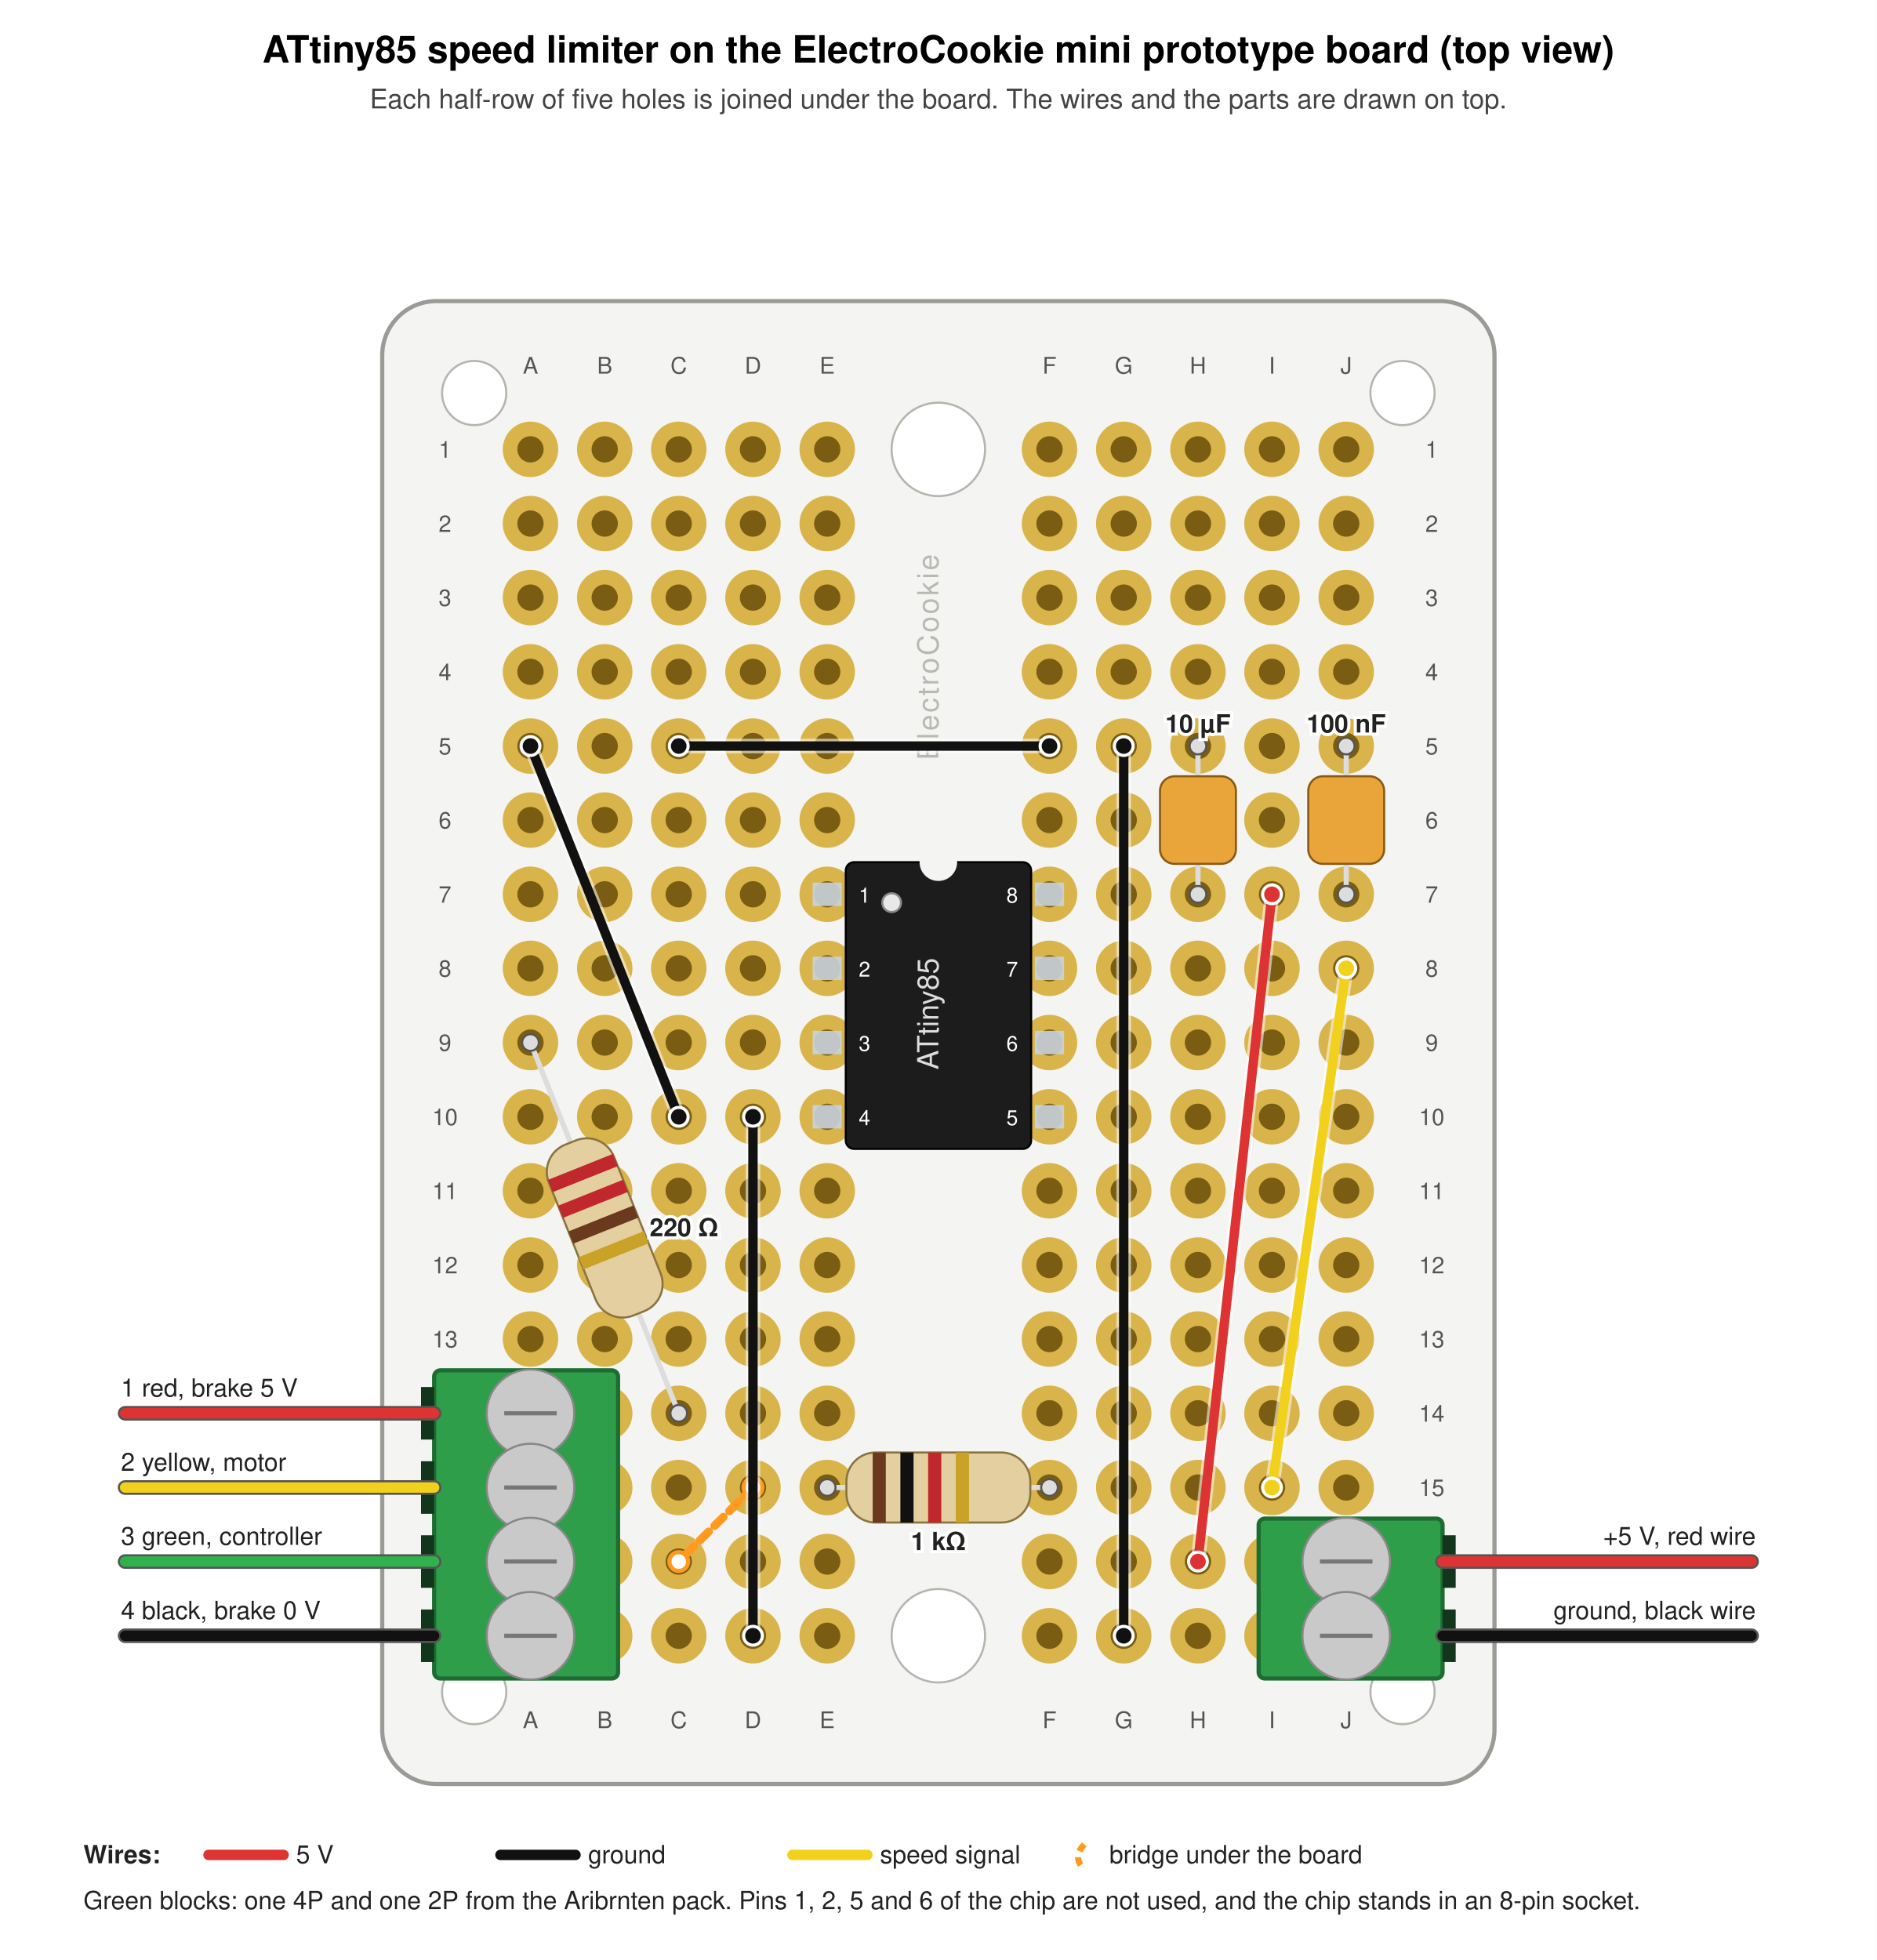
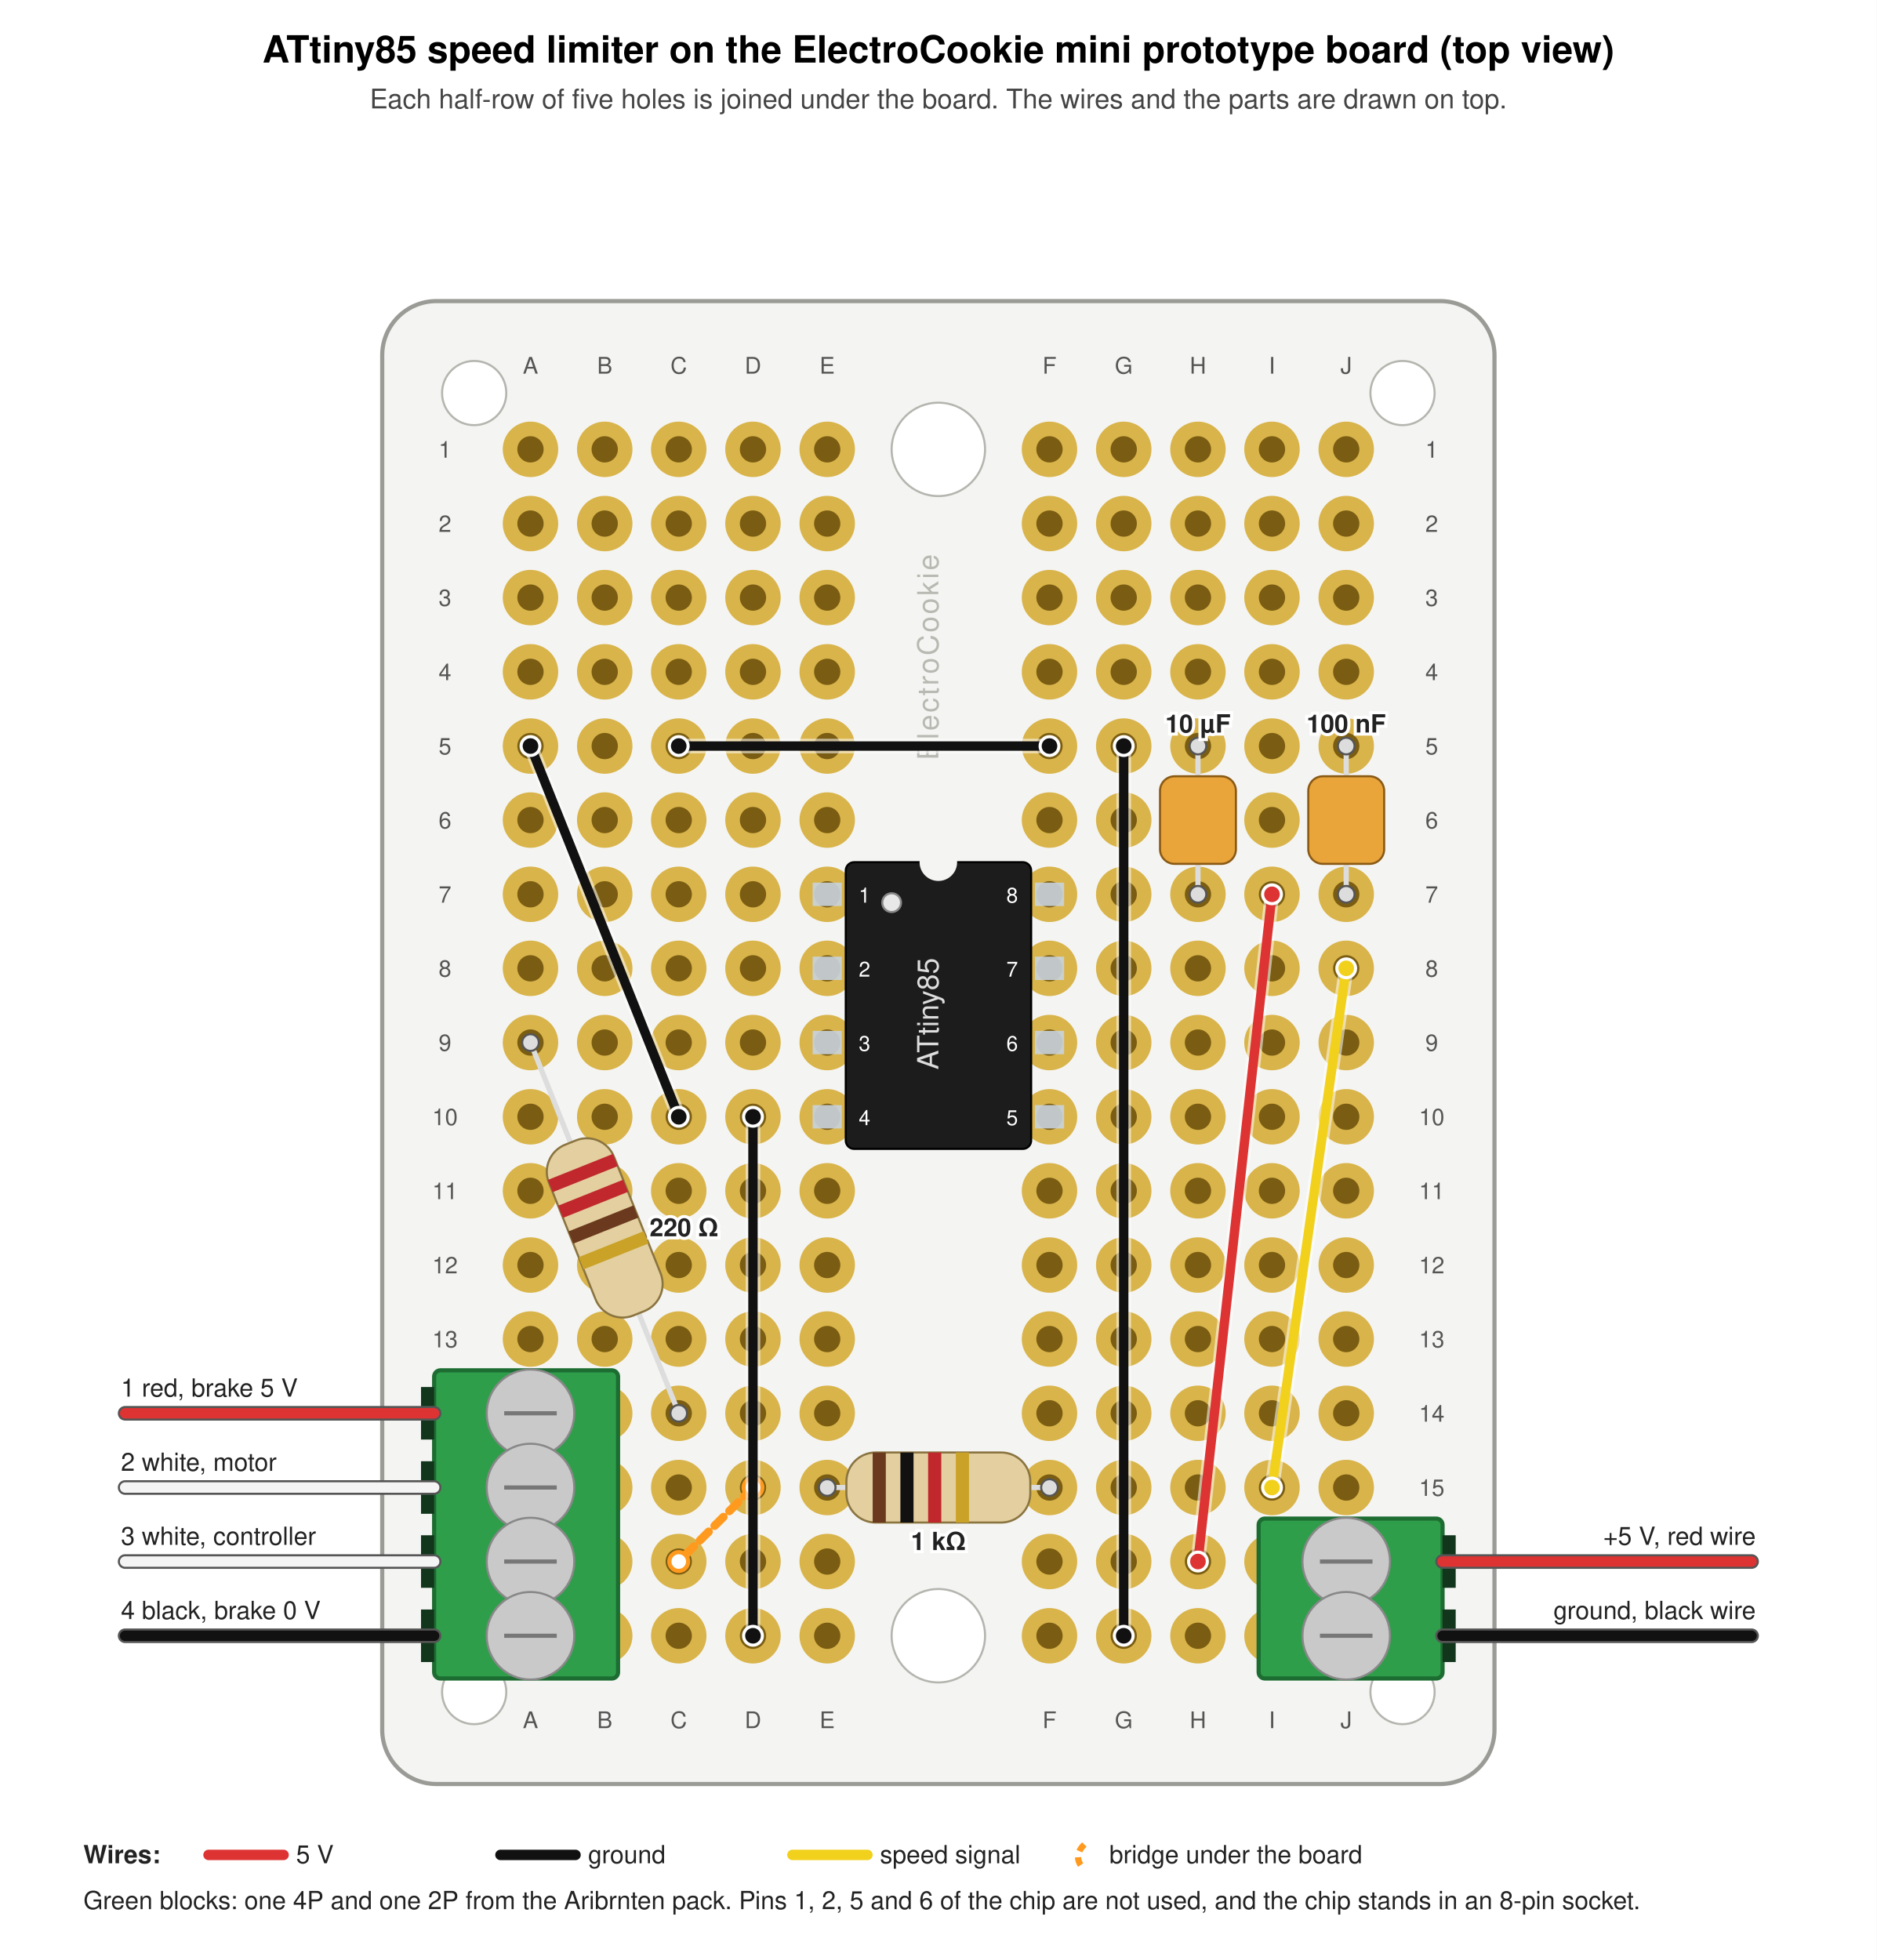
<svg xmlns="http://www.w3.org/2000/svg" viewBox="0 0 900 940" font-family="Helvetica, Arial, sans-serif" font-size="13">
  <rect width="900" height="940" fill="#fff" />
  <text x="450.0" y="30" text-anchor="middle" font-size="18" font-weight="bold">ATtiny85 speed limiter on the ElectroCookie mini prototype board (top view)</text>
  <text x="450.0" y="52" text-anchor="middle" fill="#444">Each half-row of five holes is joined under the board. The wires and the parts are drawn on top.</text>
  <rect x="183.3" y="144.4" width="533.4" height="711.2" rx="26" fill="#f4f4f2" stroke="#9a9a96" stroke-width="2" />
  <circle cx="227.4" cy="188.5" r="15.4" fill="#ffffff" stroke="#b5b5b0" />
  <circle cx="227.4" cy="811.5" r="15.4" fill="#ffffff" stroke="#b5b5b0" />
  <circle cx="672.6" cy="188.5" r="15.4" fill="#ffffff" stroke="#b5b5b0" />
  <circle cx="672.6" cy="811.5" r="15.4" fill="#ffffff" stroke="#b5b5b0" />
  <circle cx="450.0" cy="215.52" r="22.4" fill="#ffffff" stroke="#b5b5b0" />
  <circle cx="450.0" cy="784.48" r="22.4" fill="#ffffff" stroke="#b5b5b0" />
  <circle cx="254.4" cy="215.5" r="13.3" fill="#d9b44a" />
  <circle cx="254.4" cy="215.5" r="6.3" fill="#7a5d12" />
  <circle cx="254.4" cy="251.1" r="13.3" fill="#d9b44a" />
  <circle cx="254.4" cy="251.1" r="6.3" fill="#7a5d12" />
  <circle cx="254.4" cy="286.6" r="13.3" fill="#d9b44a" />
  <circle cx="254.4" cy="286.6" r="6.3" fill="#7a5d12" />
  <circle cx="254.4" cy="322.2" r="13.3" fill="#d9b44a" />
  <circle cx="254.4" cy="322.2" r="6.3" fill="#7a5d12" />
  <circle cx="254.4" cy="357.8" r="13.3" fill="#d9b44a" />
  <circle cx="254.4" cy="357.8" r="6.3" fill="#7a5d12" />
  <circle cx="254.4" cy="393.3" r="13.3" fill="#d9b44a" />
  <circle cx="254.4" cy="393.3" r="6.3" fill="#7a5d12" />
  <circle cx="254.4" cy="428.9" r="13.3" fill="#d9b44a" />
  <circle cx="254.4" cy="428.9" r="6.3" fill="#7a5d12" />
  <circle cx="254.4" cy="464.4" r="13.3" fill="#d9b44a" />
  <circle cx="254.4" cy="464.4" r="6.3" fill="#7a5d12" />
  <circle cx="254.4" cy="500.0" r="13.3" fill="#d9b44a" />
  <circle cx="254.4" cy="500.0" r="6.3" fill="#7a5d12" />
  <circle cx="254.4" cy="535.6" r="13.3" fill="#d9b44a" />
  <circle cx="254.4" cy="535.6" r="6.3" fill="#7a5d12" />
  <circle cx="254.4" cy="571.1" r="13.3" fill="#d9b44a" />
  <circle cx="254.4" cy="571.1" r="6.3" fill="#7a5d12" />
  <circle cx="254.4" cy="606.7" r="13.3" fill="#d9b44a" />
  <circle cx="254.4" cy="606.7" r="6.3" fill="#7a5d12" />
  <circle cx="254.4" cy="642.2" r="13.3" fill="#d9b44a" />
  <circle cx="254.4" cy="642.2" r="6.3" fill="#7a5d12" />
  <circle cx="254.4" cy="677.8" r="13.3" fill="#d9b44a" />
  <circle cx="254.4" cy="677.8" r="6.3" fill="#7a5d12" />
  <circle cx="254.4" cy="713.4" r="13.3" fill="#d9b44a" />
  <circle cx="254.4" cy="713.4" r="6.3" fill="#7a5d12" />
  <circle cx="254.4" cy="748.9" r="13.3" fill="#d9b44a" />
  <circle cx="254.4" cy="748.9" r="6.3" fill="#7a5d12" />
  <circle cx="254.4" cy="784.5" r="13.3" fill="#d9b44a" />
  <circle cx="254.4" cy="784.5" r="6.3" fill="#7a5d12" />
  <circle cx="290.0" cy="215.5" r="13.3" fill="#d9b44a" />
  <circle cx="290.0" cy="215.5" r="6.3" fill="#7a5d12" />
  <circle cx="290.0" cy="251.1" r="13.3" fill="#d9b44a" />
  <circle cx="290.0" cy="251.1" r="6.3" fill="#7a5d12" />
  <circle cx="290.0" cy="286.6" r="13.3" fill="#d9b44a" />
  <circle cx="290.0" cy="286.6" r="6.3" fill="#7a5d12" />
  <circle cx="290.0" cy="322.2" r="13.3" fill="#d9b44a" />
  <circle cx="290.0" cy="322.2" r="6.3" fill="#7a5d12" />
  <circle cx="290.0" cy="357.8" r="13.3" fill="#d9b44a" />
  <circle cx="290.0" cy="357.8" r="6.3" fill="#7a5d12" />
  <circle cx="290.0" cy="393.3" r="13.3" fill="#d9b44a" />
  <circle cx="290.0" cy="393.3" r="6.3" fill="#7a5d12" />
  <circle cx="290.0" cy="428.9" r="13.3" fill="#d9b44a" />
  <circle cx="290.0" cy="428.9" r="6.3" fill="#7a5d12" />
  <circle cx="290.0" cy="464.4" r="13.3" fill="#d9b44a" />
  <circle cx="290.0" cy="464.4" r="6.3" fill="#7a5d12" />
  <circle cx="290.0" cy="500.0" r="13.3" fill="#d9b44a" />
  <circle cx="290.0" cy="500.0" r="6.3" fill="#7a5d12" />
  <circle cx="290.0" cy="535.6" r="13.3" fill="#d9b44a" />
  <circle cx="290.0" cy="535.6" r="6.3" fill="#7a5d12" />
  <circle cx="290.0" cy="571.1" r="13.3" fill="#d9b44a" />
  <circle cx="290.0" cy="571.1" r="6.3" fill="#7a5d12" />
  <circle cx="290.0" cy="606.7" r="13.3" fill="#d9b44a" />
  <circle cx="290.0" cy="606.7" r="6.3" fill="#7a5d12" />
  <circle cx="290.0" cy="642.2" r="13.3" fill="#d9b44a" />
  <circle cx="290.0" cy="642.2" r="6.3" fill="#7a5d12" />
  <circle cx="290.0" cy="677.8" r="13.3" fill="#d9b44a" />
  <circle cx="290.0" cy="677.8" r="6.3" fill="#7a5d12" />
  <circle cx="290.0" cy="713.4" r="13.3" fill="#d9b44a" />
  <circle cx="290.0" cy="713.4" r="6.3" fill="#7a5d12" />
  <circle cx="290.0" cy="748.9" r="13.3" fill="#d9b44a" />
  <circle cx="290.0" cy="748.9" r="6.3" fill="#7a5d12" />
  <circle cx="290.0" cy="784.5" r="13.3" fill="#d9b44a" />
  <circle cx="290.0" cy="784.5" r="6.3" fill="#7a5d12" />
  <circle cx="325.5" cy="215.5" r="13.3" fill="#d9b44a" />
  <circle cx="325.5" cy="215.5" r="6.3" fill="#7a5d12" />
  <circle cx="325.5" cy="251.1" r="13.3" fill="#d9b44a" />
  <circle cx="325.5" cy="251.1" r="6.3" fill="#7a5d12" />
  <circle cx="325.5" cy="286.6" r="13.3" fill="#d9b44a" />
  <circle cx="325.5" cy="286.6" r="6.3" fill="#7a5d12" />
  <circle cx="325.5" cy="322.2" r="13.3" fill="#d9b44a" />
  <circle cx="325.5" cy="322.2" r="6.3" fill="#7a5d12" />
  <circle cx="325.5" cy="357.8" r="13.3" fill="#d9b44a" />
  <circle cx="325.5" cy="357.8" r="6.3" fill="#7a5d12" />
  <circle cx="325.5" cy="393.3" r="13.3" fill="#d9b44a" />
  <circle cx="325.5" cy="393.3" r="6.3" fill="#7a5d12" />
  <circle cx="325.5" cy="428.9" r="13.3" fill="#d9b44a" />
  <circle cx="325.5" cy="428.9" r="6.3" fill="#7a5d12" />
  <circle cx="325.5" cy="464.4" r="13.3" fill="#d9b44a" />
  <circle cx="325.5" cy="464.4" r="6.3" fill="#7a5d12" />
  <circle cx="325.5" cy="500.0" r="13.3" fill="#d9b44a" />
  <circle cx="325.5" cy="500.0" r="6.3" fill="#7a5d12" />
  <circle cx="325.5" cy="535.6" r="13.3" fill="#d9b44a" />
  <circle cx="325.5" cy="535.6" r="6.3" fill="#7a5d12" />
  <circle cx="325.5" cy="571.1" r="13.3" fill="#d9b44a" />
  <circle cx="325.5" cy="571.1" r="6.3" fill="#7a5d12" />
  <circle cx="325.5" cy="606.7" r="13.3" fill="#d9b44a" />
  <circle cx="325.5" cy="606.7" r="6.3" fill="#7a5d12" />
  <circle cx="325.5" cy="642.2" r="13.3" fill="#d9b44a" />
  <circle cx="325.5" cy="642.2" r="6.3" fill="#7a5d12" />
  <circle cx="325.5" cy="677.8" r="13.3" fill="#d9b44a" />
  <circle cx="325.5" cy="677.8" r="6.3" fill="#7a5d12" />
  <circle cx="325.5" cy="713.4" r="13.3" fill="#d9b44a" />
  <circle cx="325.5" cy="713.4" r="6.3" fill="#7a5d12" />
  <circle cx="325.5" cy="748.9" r="13.3" fill="#d9b44a" />
  <circle cx="325.5" cy="748.9" r="6.3" fill="#7a5d12" />
  <circle cx="325.5" cy="784.5" r="13.3" fill="#d9b44a" />
  <circle cx="325.5" cy="784.5" r="6.3" fill="#7a5d12" />
  <circle cx="361.1" cy="215.5" r="13.3" fill="#d9b44a" />
  <circle cx="361.1" cy="215.5" r="6.3" fill="#7a5d12" />
  <circle cx="361.1" cy="251.1" r="13.3" fill="#d9b44a" />
  <circle cx="361.1" cy="251.1" r="6.3" fill="#7a5d12" />
  <circle cx="361.1" cy="286.6" r="13.3" fill="#d9b44a" />
  <circle cx="361.1" cy="286.6" r="6.3" fill="#7a5d12" />
  <circle cx="361.1" cy="322.2" r="13.3" fill="#d9b44a" />
  <circle cx="361.1" cy="322.2" r="6.3" fill="#7a5d12" />
  <circle cx="361.1" cy="357.8" r="13.3" fill="#d9b44a" />
  <circle cx="361.1" cy="357.8" r="6.3" fill="#7a5d12" />
  <circle cx="361.1" cy="393.3" r="13.3" fill="#d9b44a" />
  <circle cx="361.1" cy="393.3" r="6.3" fill="#7a5d12" />
  <circle cx="361.1" cy="428.9" r="13.3" fill="#d9b44a" />
  <circle cx="361.1" cy="428.9" r="6.3" fill="#7a5d12" />
  <circle cx="361.1" cy="464.4" r="13.3" fill="#d9b44a" />
  <circle cx="361.1" cy="464.4" r="6.3" fill="#7a5d12" />
  <circle cx="361.1" cy="500.0" r="13.3" fill="#d9b44a" />
  <circle cx="361.1" cy="500.0" r="6.3" fill="#7a5d12" />
  <circle cx="361.1" cy="535.6" r="13.3" fill="#d9b44a" />
  <circle cx="361.1" cy="535.6" r="6.3" fill="#7a5d12" />
  <circle cx="361.1" cy="571.1" r="13.3" fill="#d9b44a" />
  <circle cx="361.1" cy="571.1" r="6.3" fill="#7a5d12" />
  <circle cx="361.1" cy="606.7" r="13.3" fill="#d9b44a" />
  <circle cx="361.1" cy="606.7" r="6.3" fill="#7a5d12" />
  <circle cx="361.1" cy="642.2" r="13.3" fill="#d9b44a" />
  <circle cx="361.1" cy="642.2" r="6.3" fill="#7a5d12" />
  <circle cx="361.1" cy="677.8" r="13.3" fill="#d9b44a" />
  <circle cx="361.1" cy="677.8" r="6.3" fill="#7a5d12" />
  <circle cx="361.1" cy="713.4" r="13.3" fill="#d9b44a" />
  <circle cx="361.1" cy="713.4" r="6.3" fill="#7a5d12" />
  <circle cx="361.1" cy="748.9" r="13.3" fill="#d9b44a" />
  <circle cx="361.1" cy="748.9" r="6.3" fill="#7a5d12" />
  <circle cx="361.1" cy="784.5" r="13.3" fill="#d9b44a" />
  <circle cx="361.1" cy="784.5" r="6.3" fill="#7a5d12" />
  <circle cx="396.7" cy="215.5" r="13.3" fill="#d9b44a" />
  <circle cx="396.7" cy="215.5" r="6.3" fill="#7a5d12" />
  <circle cx="396.7" cy="251.1" r="13.3" fill="#d9b44a" />
  <circle cx="396.7" cy="251.1" r="6.3" fill="#7a5d12" />
  <circle cx="396.7" cy="286.6" r="13.3" fill="#d9b44a" />
  <circle cx="396.7" cy="286.6" r="6.3" fill="#7a5d12" />
  <circle cx="396.7" cy="322.2" r="13.3" fill="#d9b44a" />
  <circle cx="396.7" cy="322.2" r="6.3" fill="#7a5d12" />
  <circle cx="396.7" cy="357.8" r="13.3" fill="#d9b44a" />
  <circle cx="396.7" cy="357.8" r="6.3" fill="#7a5d12" />
  <circle cx="396.7" cy="393.3" r="13.3" fill="#d9b44a" />
  <circle cx="396.7" cy="393.3" r="6.3" fill="#7a5d12" />
  <circle cx="396.7" cy="428.9" r="13.3" fill="#d9b44a" />
  <circle cx="396.7" cy="428.9" r="6.3" fill="#7a5d12" />
  <circle cx="396.7" cy="464.4" r="13.3" fill="#d9b44a" />
  <circle cx="396.7" cy="464.4" r="6.3" fill="#7a5d12" />
  <circle cx="396.7" cy="500.0" r="13.3" fill="#d9b44a" />
  <circle cx="396.7" cy="500.0" r="6.3" fill="#7a5d12" />
  <circle cx="396.7" cy="535.6" r="13.3" fill="#d9b44a" />
  <circle cx="396.7" cy="535.6" r="6.3" fill="#7a5d12" />
  <circle cx="396.7" cy="571.1" r="13.3" fill="#d9b44a" />
  <circle cx="396.7" cy="571.1" r="6.3" fill="#7a5d12" />
  <circle cx="396.7" cy="606.7" r="13.3" fill="#d9b44a" />
  <circle cx="396.7" cy="606.7" r="6.3" fill="#7a5d12" />
  <circle cx="396.7" cy="642.2" r="13.3" fill="#d9b44a" />
  <circle cx="396.7" cy="642.2" r="6.3" fill="#7a5d12" />
  <circle cx="396.7" cy="677.8" r="13.3" fill="#d9b44a" />
  <circle cx="396.7" cy="677.8" r="6.3" fill="#7a5d12" />
  <circle cx="396.7" cy="713.4" r="13.3" fill="#d9b44a" />
  <circle cx="396.7" cy="713.4" r="6.3" fill="#7a5d12" />
  <circle cx="396.7" cy="748.9" r="13.3" fill="#d9b44a" />
  <circle cx="396.7" cy="748.9" r="6.3" fill="#7a5d12" />
  <circle cx="396.7" cy="784.5" r="13.3" fill="#d9b44a" />
  <circle cx="396.7" cy="784.5" r="6.3" fill="#7a5d12" />
  <circle cx="503.3" cy="215.5" r="13.3" fill="#d9b44a" />
  <circle cx="503.3" cy="215.5" r="6.3" fill="#7a5d12" />
  <circle cx="503.3" cy="251.1" r="13.3" fill="#d9b44a" />
  <circle cx="503.3" cy="251.1" r="6.3" fill="#7a5d12" />
  <circle cx="503.3" cy="286.6" r="13.3" fill="#d9b44a" />
  <circle cx="503.3" cy="286.6" r="6.3" fill="#7a5d12" />
  <circle cx="503.3" cy="322.2" r="13.3" fill="#d9b44a" />
  <circle cx="503.3" cy="322.2" r="6.3" fill="#7a5d12" />
  <circle cx="503.3" cy="357.8" r="13.3" fill="#d9b44a" />
  <circle cx="503.3" cy="357.8" r="6.3" fill="#7a5d12" />
  <circle cx="503.3" cy="393.3" r="13.3" fill="#d9b44a" />
  <circle cx="503.3" cy="393.3" r="6.3" fill="#7a5d12" />
  <circle cx="503.3" cy="428.9" r="13.3" fill="#d9b44a" />
  <circle cx="503.3" cy="428.9" r="6.3" fill="#7a5d12" />
  <circle cx="503.3" cy="464.4" r="13.3" fill="#d9b44a" />
  <circle cx="503.3" cy="464.4" r="6.3" fill="#7a5d12" />
  <circle cx="503.3" cy="500.0" r="13.3" fill="#d9b44a" />
  <circle cx="503.3" cy="500.0" r="6.3" fill="#7a5d12" />
  <circle cx="503.3" cy="535.6" r="13.3" fill="#d9b44a" />
  <circle cx="503.3" cy="535.6" r="6.3" fill="#7a5d12" />
  <circle cx="503.3" cy="571.1" r="13.3" fill="#d9b44a" />
  <circle cx="503.3" cy="571.1" r="6.3" fill="#7a5d12" />
  <circle cx="503.3" cy="606.7" r="13.3" fill="#d9b44a" />
  <circle cx="503.3" cy="606.7" r="6.3" fill="#7a5d12" />
  <circle cx="503.3" cy="642.2" r="13.3" fill="#d9b44a" />
  <circle cx="503.3" cy="642.2" r="6.3" fill="#7a5d12" />
  <circle cx="503.3" cy="677.8" r="13.3" fill="#d9b44a" />
  <circle cx="503.3" cy="677.8" r="6.3" fill="#7a5d12" />
  <circle cx="503.3" cy="713.4" r="13.3" fill="#d9b44a" />
  <circle cx="503.3" cy="713.4" r="6.3" fill="#7a5d12" />
  <circle cx="503.3" cy="748.9" r="13.3" fill="#d9b44a" />
  <circle cx="503.3" cy="748.9" r="6.3" fill="#7a5d12" />
  <circle cx="503.3" cy="784.5" r="13.3" fill="#d9b44a" />
  <circle cx="503.3" cy="784.5" r="6.3" fill="#7a5d12" />
  <circle cx="538.9" cy="215.5" r="13.3" fill="#d9b44a" />
  <circle cx="538.9" cy="215.5" r="6.3" fill="#7a5d12" />
  <circle cx="538.9" cy="251.1" r="13.3" fill="#d9b44a" />
  <circle cx="538.9" cy="251.1" r="6.3" fill="#7a5d12" />
  <circle cx="538.9" cy="286.6" r="13.3" fill="#d9b44a" />
  <circle cx="538.9" cy="286.6" r="6.3" fill="#7a5d12" />
  <circle cx="538.9" cy="322.2" r="13.3" fill="#d9b44a" />
  <circle cx="538.9" cy="322.2" r="6.3" fill="#7a5d12" />
  <circle cx="538.9" cy="357.8" r="13.3" fill="#d9b44a" />
  <circle cx="538.9" cy="357.8" r="6.3" fill="#7a5d12" />
  <circle cx="538.9" cy="393.3" r="13.3" fill="#d9b44a" />
  <circle cx="538.9" cy="393.3" r="6.3" fill="#7a5d12" />
  <circle cx="538.9" cy="428.9" r="13.3" fill="#d9b44a" />
  <circle cx="538.9" cy="428.9" r="6.3" fill="#7a5d12" />
  <circle cx="538.9" cy="464.4" r="13.3" fill="#d9b44a" />
  <circle cx="538.9" cy="464.4" r="6.3" fill="#7a5d12" />
  <circle cx="538.9" cy="500.0" r="13.3" fill="#d9b44a" />
  <circle cx="538.9" cy="500.0" r="6.3" fill="#7a5d12" />
  <circle cx="538.9" cy="535.6" r="13.3" fill="#d9b44a" />
  <circle cx="538.9" cy="535.6" r="6.3" fill="#7a5d12" />
  <circle cx="538.9" cy="571.1" r="13.3" fill="#d9b44a" />
  <circle cx="538.9" cy="571.1" r="6.3" fill="#7a5d12" />
  <circle cx="538.9" cy="606.7" r="13.3" fill="#d9b44a" />
  <circle cx="538.9" cy="606.7" r="6.3" fill="#7a5d12" />
  <circle cx="538.9" cy="642.2" r="13.3" fill="#d9b44a" />
  <circle cx="538.9" cy="642.2" r="6.3" fill="#7a5d12" />
  <circle cx="538.9" cy="677.8" r="13.3" fill="#d9b44a" />
  <circle cx="538.9" cy="677.8" r="6.3" fill="#7a5d12" />
  <circle cx="538.9" cy="713.4" r="13.3" fill="#d9b44a" />
  <circle cx="538.9" cy="713.4" r="6.3" fill="#7a5d12" />
  <circle cx="538.9" cy="748.9" r="13.3" fill="#d9b44a" />
  <circle cx="538.9" cy="748.9" r="6.3" fill="#7a5d12" />
  <circle cx="538.9" cy="784.5" r="13.3" fill="#d9b44a" />
  <circle cx="538.9" cy="784.5" r="6.3" fill="#7a5d12" />
  <circle cx="574.5" cy="215.5" r="13.3" fill="#d9b44a" />
  <circle cx="574.5" cy="215.5" r="6.3" fill="#7a5d12" />
  <circle cx="574.5" cy="251.1" r="13.3" fill="#d9b44a" />
  <circle cx="574.5" cy="251.1" r="6.3" fill="#7a5d12" />
  <circle cx="574.5" cy="286.6" r="13.3" fill="#d9b44a" />
  <circle cx="574.5" cy="286.6" r="6.3" fill="#7a5d12" />
  <circle cx="574.5" cy="322.2" r="13.3" fill="#d9b44a" />
  <circle cx="574.5" cy="322.2" r="6.3" fill="#7a5d12" />
  <circle cx="574.5" cy="357.8" r="13.3" fill="#d9b44a" />
  <circle cx="574.5" cy="357.8" r="6.3" fill="#7a5d12" />
  <circle cx="574.5" cy="393.3" r="13.3" fill="#d9b44a" />
  <circle cx="574.5" cy="393.3" r="6.3" fill="#7a5d12" />
  <circle cx="574.5" cy="428.9" r="13.3" fill="#d9b44a" />
  <circle cx="574.5" cy="428.9" r="6.3" fill="#7a5d12" />
  <circle cx="574.5" cy="464.4" r="13.3" fill="#d9b44a" />
  <circle cx="574.5" cy="464.4" r="6.3" fill="#7a5d12" />
  <circle cx="574.5" cy="500.0" r="13.3" fill="#d9b44a" />
  <circle cx="574.5" cy="500.0" r="6.3" fill="#7a5d12" />
  <circle cx="574.5" cy="535.6" r="13.3" fill="#d9b44a" />
  <circle cx="574.5" cy="535.6" r="6.3" fill="#7a5d12" />
  <circle cx="574.5" cy="571.1" r="13.3" fill="#d9b44a" />
  <circle cx="574.5" cy="571.1" r="6.3" fill="#7a5d12" />
  <circle cx="574.5" cy="606.7" r="13.3" fill="#d9b44a" />
  <circle cx="574.5" cy="606.7" r="6.3" fill="#7a5d12" />
  <circle cx="574.5" cy="642.2" r="13.3" fill="#d9b44a" />
  <circle cx="574.5" cy="642.2" r="6.3" fill="#7a5d12" />
  <circle cx="574.5" cy="677.8" r="13.3" fill="#d9b44a" />
  <circle cx="574.5" cy="677.8" r="6.3" fill="#7a5d12" />
  <circle cx="574.5" cy="713.4" r="13.3" fill="#d9b44a" />
  <circle cx="574.5" cy="713.4" r="6.3" fill="#7a5d12" />
  <circle cx="574.5" cy="748.9" r="13.3" fill="#d9b44a" />
  <circle cx="574.5" cy="748.9" r="6.3" fill="#7a5d12" />
  <circle cx="574.5" cy="784.5" r="13.3" fill="#d9b44a" />
  <circle cx="574.5" cy="784.5" r="6.3" fill="#7a5d12" />
  <circle cx="610.0" cy="215.5" r="13.3" fill="#d9b44a" />
  <circle cx="610.0" cy="215.5" r="6.3" fill="#7a5d12" />
  <circle cx="610.0" cy="251.1" r="13.3" fill="#d9b44a" />
  <circle cx="610.0" cy="251.1" r="6.3" fill="#7a5d12" />
  <circle cx="610.0" cy="286.6" r="13.3" fill="#d9b44a" />
  <circle cx="610.0" cy="286.6" r="6.3" fill="#7a5d12" />
  <circle cx="610.0" cy="322.2" r="13.3" fill="#d9b44a" />
  <circle cx="610.0" cy="322.2" r="6.3" fill="#7a5d12" />
  <circle cx="610.0" cy="357.8" r="13.3" fill="#d9b44a" />
  <circle cx="610.0" cy="357.8" r="6.3" fill="#7a5d12" />
  <circle cx="610.0" cy="393.3" r="13.3" fill="#d9b44a" />
  <circle cx="610.0" cy="393.3" r="6.3" fill="#7a5d12" />
  <circle cx="610.0" cy="428.9" r="13.3" fill="#d9b44a" />
  <circle cx="610.0" cy="428.9" r="6.3" fill="#7a5d12" />
  <circle cx="610.0" cy="464.4" r="13.3" fill="#d9b44a" />
  <circle cx="610.0" cy="464.4" r="6.3" fill="#7a5d12" />
  <circle cx="610.0" cy="500.0" r="13.3" fill="#d9b44a" />
  <circle cx="610.0" cy="500.0" r="6.3" fill="#7a5d12" />
  <circle cx="610.0" cy="535.6" r="13.3" fill="#d9b44a" />
  <circle cx="610.0" cy="535.6" r="6.3" fill="#7a5d12" />
  <circle cx="610.0" cy="571.1" r="13.3" fill="#d9b44a" />
  <circle cx="610.0" cy="571.1" r="6.3" fill="#7a5d12" />
  <circle cx="610.0" cy="606.7" r="13.3" fill="#d9b44a" />
  <circle cx="610.0" cy="606.7" r="6.3" fill="#7a5d12" />
  <circle cx="610.0" cy="642.2" r="13.3" fill="#d9b44a" />
  <circle cx="610.0" cy="642.2" r="6.3" fill="#7a5d12" />
  <circle cx="610.0" cy="677.8" r="13.3" fill="#d9b44a" />
  <circle cx="610.0" cy="677.8" r="6.3" fill="#7a5d12" />
  <circle cx="610.0" cy="713.4" r="13.3" fill="#d9b44a" />
  <circle cx="610.0" cy="713.4" r="6.3" fill="#7a5d12" />
  <circle cx="610.0" cy="748.9" r="13.3" fill="#d9b44a" />
  <circle cx="610.0" cy="748.9" r="6.3" fill="#7a5d12" />
  <circle cx="610.0" cy="784.5" r="13.3" fill="#d9b44a" />
  <circle cx="610.0" cy="784.5" r="6.3" fill="#7a5d12" />
  <circle cx="645.6" cy="215.5" r="13.3" fill="#d9b44a" />
  <circle cx="645.6" cy="215.5" r="6.3" fill="#7a5d12" />
  <circle cx="645.6" cy="251.1" r="13.3" fill="#d9b44a" />
  <circle cx="645.6" cy="251.1" r="6.3" fill="#7a5d12" />
  <circle cx="645.6" cy="286.6" r="13.3" fill="#d9b44a" />
  <circle cx="645.6" cy="286.6" r="6.3" fill="#7a5d12" />
  <circle cx="645.6" cy="322.2" r="13.3" fill="#d9b44a" />
  <circle cx="645.6" cy="322.2" r="6.3" fill="#7a5d12" />
  <circle cx="645.6" cy="357.8" r="13.3" fill="#d9b44a" />
  <circle cx="645.6" cy="357.8" r="6.3" fill="#7a5d12" />
  <circle cx="645.6" cy="393.3" r="13.3" fill="#d9b44a" />
  <circle cx="645.6" cy="393.3" r="6.3" fill="#7a5d12" />
  <circle cx="645.6" cy="428.9" r="13.3" fill="#d9b44a" />
  <circle cx="645.6" cy="428.9" r="6.3" fill="#7a5d12" />
  <circle cx="645.6" cy="464.4" r="13.3" fill="#d9b44a" />
  <circle cx="645.6" cy="464.4" r="6.3" fill="#7a5d12" />
  <circle cx="645.6" cy="500.0" r="13.3" fill="#d9b44a" />
  <circle cx="645.6" cy="500.0" r="6.3" fill="#7a5d12" />
  <circle cx="645.6" cy="535.6" r="13.3" fill="#d9b44a" />
  <circle cx="645.6" cy="535.6" r="6.3" fill="#7a5d12" />
  <circle cx="645.6" cy="571.1" r="13.3" fill="#d9b44a" />
  <circle cx="645.6" cy="571.1" r="6.3" fill="#7a5d12" />
  <circle cx="645.6" cy="606.7" r="13.3" fill="#d9b44a" />
  <circle cx="645.6" cy="606.7" r="6.3" fill="#7a5d12" />
  <circle cx="645.6" cy="642.2" r="13.3" fill="#d9b44a" />
  <circle cx="645.6" cy="642.2" r="6.3" fill="#7a5d12" />
  <circle cx="645.6" cy="677.8" r="13.3" fill="#d9b44a" />
  <circle cx="645.6" cy="677.8" r="6.3" fill="#7a5d12" />
  <circle cx="645.6" cy="713.4" r="13.3" fill="#d9b44a" />
  <circle cx="645.6" cy="713.4" r="6.3" fill="#7a5d12" />
  <circle cx="645.6" cy="748.9" r="13.3" fill="#d9b44a" />
  <circle cx="645.6" cy="748.9" r="6.3" fill="#7a5d12" />
  <circle cx="645.6" cy="784.5" r="13.3" fill="#d9b44a" />
  <circle cx="645.6" cy="784.5" r="6.3" fill="#7a5d12" />
  <text x="254.4" y="179.2" text-anchor="middle" fill="#555" font-size="11">A</text>
  <text x="254.4" y="828.8" text-anchor="middle" fill="#555" font-size="11">A</text>
  <text x="290.0" y="179.2" text-anchor="middle" fill="#555" font-size="11">B</text>
  <text x="290.0" y="828.8" text-anchor="middle" fill="#555" font-size="11">B</text>
  <text x="325.5" y="179.2" text-anchor="middle" fill="#555" font-size="11">C</text>
  <text x="325.5" y="828.8" text-anchor="middle" fill="#555" font-size="11">C</text>
  <text x="361.1" y="179.2" text-anchor="middle" fill="#555" font-size="11">D</text>
  <text x="361.1" y="828.8" text-anchor="middle" fill="#555" font-size="11">D</text>
  <text x="396.7" y="179.2" text-anchor="middle" fill="#555" font-size="11">E</text>
  <text x="396.7" y="828.8" text-anchor="middle" fill="#555" font-size="11">E</text>
  <text x="503.3" y="179.2" text-anchor="middle" fill="#555" font-size="11">F</text>
  <text x="503.3" y="828.8" text-anchor="middle" fill="#555" font-size="11">F</text>
  <text x="538.9" y="179.2" text-anchor="middle" fill="#555" font-size="11">G</text>
  <text x="538.9" y="828.8" text-anchor="middle" fill="#555" font-size="11">G</text>
  <text x="574.5" y="179.2" text-anchor="middle" fill="#555" font-size="11">H</text>
  <text x="574.5" y="828.8" text-anchor="middle" fill="#555" font-size="11">H</text>
  <text x="610.0" y="179.2" text-anchor="middle" fill="#555" font-size="11">I</text>
  <text x="610.0" y="828.8" text-anchor="middle" fill="#555" font-size="11">I</text>
  <text x="645.6" y="179.2" text-anchor="middle" fill="#555" font-size="11">J</text>
  <text x="645.6" y="828.8" text-anchor="middle" fill="#555" font-size="11">J</text>
  <text x="213.4" y="219.5" text-anchor="middle" fill="#555" font-size="11">1</text>
  <text x="686.6" y="219.5" text-anchor="middle" fill="#555" font-size="11">1</text>
  <text x="213.4" y="255.1" text-anchor="middle" fill="#555" font-size="11">2</text>
  <text x="686.6" y="255.1" text-anchor="middle" fill="#555" font-size="11">2</text>
  <text x="213.4" y="290.6" text-anchor="middle" fill="#555" font-size="11">3</text>
  <text x="686.6" y="290.6" text-anchor="middle" fill="#555" font-size="11">3</text>
  <text x="213.4" y="326.2" text-anchor="middle" fill="#555" font-size="11">4</text>
  <text x="686.6" y="326.2" text-anchor="middle" fill="#555" font-size="11">4</text>
  <text x="213.4" y="361.8" text-anchor="middle" fill="#555" font-size="11">5</text>
  <text x="686.6" y="361.8" text-anchor="middle" fill="#555" font-size="11">5</text>
  <text x="213.4" y="397.3" text-anchor="middle" fill="#555" font-size="11">6</text>
  <text x="686.6" y="397.3" text-anchor="middle" fill="#555" font-size="11">6</text>
  <text x="213.4" y="432.9" text-anchor="middle" fill="#555" font-size="11">7</text>
  <text x="686.6" y="432.9" text-anchor="middle" fill="#555" font-size="11">7</text>
  <text x="213.4" y="468.4" text-anchor="middle" fill="#555" font-size="11">8</text>
  <text x="686.6" y="468.4" text-anchor="middle" fill="#555" font-size="11">8</text>
  <text x="213.4" y="504.0" text-anchor="middle" fill="#555" font-size="11">9</text>
  <text x="686.6" y="504.0" text-anchor="middle" fill="#555" font-size="11">9</text>
  <text x="213.4" y="539.6" text-anchor="middle" fill="#555" font-size="11">10</text>
  <text x="686.6" y="539.6" text-anchor="middle" fill="#555" font-size="11">10</text>
  <text x="213.4" y="575.1" text-anchor="middle" fill="#555" font-size="11">11</text>
  <text x="686.6" y="575.1" text-anchor="middle" fill="#555" font-size="11">11</text>
  <text x="213.4" y="610.7" text-anchor="middle" fill="#555" font-size="11">12</text>
  <text x="686.6" y="610.7" text-anchor="middle" fill="#555" font-size="11">12</text>
  <text x="213.4" y="646.2" text-anchor="middle" fill="#555" font-size="11">13</text>
  <text x="686.6" y="646.2" text-anchor="middle" fill="#555" font-size="11">13</text>
  <text x="213.4" y="681.8" text-anchor="middle" fill="#555" font-size="11">14</text>
  <text x="686.6" y="681.8" text-anchor="middle" fill="#555" font-size="11">14</text>
  <text x="213.4" y="717.4" text-anchor="middle" fill="#555" font-size="11">15</text>
  <text x="686.6" y="717.4" text-anchor="middle" fill="#555" font-size="11">15</text>
  <text x="213.4" y="752.9" text-anchor="middle" fill="#555" font-size="11">16</text>
  <text x="686.6" y="752.9" text-anchor="middle" fill="#555" font-size="11">16</text>
  <text x="213.4" y="788.5" text-anchor="middle" fill="#555" font-size="11">17</text>
  <text x="686.6" y="788.5" text-anchor="middle" fill="#555" font-size="11">17</text>
  <text x="450.0" y="315.2" text-anchor="middle" fill="#b9b9b3" font-size="14" letter-spacing="1" transform="rotate(-90 450.0 315.2)">ElectroCookie</text>
  <rect x="208.2" y="657.2" width="88.2" height="147.8" rx="3" fill="#2f9e4a" stroke="#1d6d32" stroke-width="2" />
  <circle cx="254.4" cy="677.8" r="21.0" fill="#c9c9c9" stroke="#888" />
  <line x1="241.8" y1="677.8" x2="267.0" y2="677.8" stroke="#777" stroke-width="2" />
  <rect x="201.9" y="665.2" width="6.3" height="25.2" fill="#12361c" />
  <circle cx="254.4" cy="713.4" r="21.0" fill="#c9c9c9" stroke="#888" />
  <line x1="241.8" y1="713.4" x2="267.0" y2="713.4" stroke="#777" stroke-width="2" />
  <rect x="201.9" y="700.8" width="6.3" height="25.2" fill="#12361c" />
  <circle cx="254.4" cy="748.9" r="21.0" fill="#c9c9c9" stroke="#888" />
  <line x1="241.8" y1="748.9" x2="267.0" y2="748.9" stroke="#777" stroke-width="2" />
  <rect x="201.9" y="736.3" width="6.3" height="25.2" fill="#12361c" />
  <circle cx="254.4" cy="784.5" r="21.0" fill="#c9c9c9" stroke="#888" />
  <line x1="241.8" y1="784.5" x2="267.0" y2="784.5" stroke="#777" stroke-width="2" />
  <rect x="201.9" y="771.9" width="6.3" height="25.2" fill="#12361c" />
  <rect x="603.6" y="728.3" width="88.2" height="76.7" rx="3" fill="#2f9e4a" stroke="#1d6d32" stroke-width="2" />
  <circle cx="645.6" cy="748.9" r="21.0" fill="#c9c9c9" stroke="#888" />
  <line x1="633.0" y1="748.9" x2="658.2" y2="748.9" stroke="#777" stroke-width="2" />
  <rect x="691.8" y="736.3" width="6.3" height="25.2" fill="#12361c" />
  <circle cx="645.6" cy="784.5" r="21.0" fill="#c9c9c9" stroke="#888" />
  <line x1="633.0" y1="784.5" x2="658.2" y2="784.5" stroke="#777" stroke-width="2" />
  <rect x="691.8" y="771.9" width="6.3" height="25.2" fill="#12361c" />
  <line x1="208.2" y1="677.8" x2="60" y2="677.8" stroke="#555" stroke-width="7" stroke-linecap="round" />
  <line x1="208.2" y1="677.8" x2="60" y2="677.8" stroke="#d33" stroke-width="5" stroke-linecap="round" />
  <text x="58" y="669.8" fill="#222" font-size="12">1  red, brake 5 V</text>
  <line x1="208.2" y1="713.4" x2="60" y2="713.4" stroke="#555" stroke-width="7" stroke-linecap="round" />
-   <line x1="208.2" y1="713.4" x2="60" y2="713.4" stroke="#f2d11c" stroke-width="5" stroke-linecap="round" />
-   <text x="58" y="705.4" fill="#222" font-size="12">2  yellow, motor</text>
+   <line x1="208.2" y1="713.4" x2="60" y2="713.4" stroke="#f4f4f4" stroke-width="5" stroke-linecap="round" />
+   <text x="58" y="705.4" fill="#222" font-size="12">2  white, motor</text>
  <line x1="208.2" y1="748.9" x2="60" y2="748.9" stroke="#555" stroke-width="7" stroke-linecap="round" />
-   <line x1="208.2" y1="748.9" x2="60" y2="748.9" stroke="#2fb24c" stroke-width="5" stroke-linecap="round" />
-   <text x="58" y="740.9" fill="#222" font-size="12">3  green, controller</text>
+   <line x1="208.2" y1="748.9" x2="60" y2="748.9" stroke="#f4f4f4" stroke-width="5" stroke-linecap="round" />
+   <text x="58" y="740.9" fill="#222" font-size="12">3  white, controller</text>
  <line x1="208.2" y1="784.5" x2="60" y2="784.5" stroke="#555" stroke-width="7" stroke-linecap="round" />
  <line x1="208.2" y1="784.5" x2="60" y2="784.5" stroke="#111" stroke-width="5" stroke-linecap="round" />
  <text x="58" y="776.5" fill="#222" font-size="12">4  black, brake 0 V</text>
  <line x1="691.8" y1="748.9" x2="840" y2="748.9" stroke="#555" stroke-width="7" stroke-linecap="round" />
  <line x1="691.8" y1="748.9" x2="840" y2="748.9" stroke="#d33" stroke-width="5" stroke-linecap="round" />
  <text x="842" y="740.9" text-anchor="end" fill="#222" font-size="12">+5 V, red wire</text>
  <line x1="691.8" y1="784.5" x2="840" y2="784.5" stroke="#555" stroke-width="7" stroke-linecap="round" />
  <line x1="691.8" y1="784.5" x2="840" y2="784.5" stroke="#111" stroke-width="5" stroke-linecap="round" />
  <text x="842" y="776.5" text-anchor="end" fill="#222" font-size="12">ground, black wire</text>
  <line x1="361.1" y1="713.4" x2="325.5" y2="748.9" stroke="#ff9a1f" stroke-width="4" stroke-dasharray="6 4" stroke-linecap="round" />
  <circle cx="361.1" cy="713.4" r="4.5" fill="#fff" stroke="#ff9a1f" stroke-width="2" />
  <circle cx="325.5" cy="748.9" r="4.5" fill="#fff" stroke="#ff9a1f" stroke-width="2" />
  <rect x="405.6" y="413.5" width="88.9" height="137.5" rx="4" fill="#1c1c1c" stroke="#000" />
  <path d="M441.0,412.5 L441.0,413.5 a9,9 0 0 0 18,0 L459.0,412.5 Z" fill="#f4f4f2" />
  <circle cx="427.6" cy="432.9" r="4.5" fill="#e8e8e8" stroke="#888" />
  <text x="450.0" y="486.2" text-anchor="middle" fill="#ddd" font-size="14" transform="rotate(-90 450.0 486.2)">ATtiny85</text>
  <rect x="389.7" y="423.3" width="14.0" height="11.2" fill="#c9d3dd" opacity=".9" />
  <text x="414.6" y="432.9" text-anchor="middle" fill="#fff" font-size="10">1</text>
  <rect x="389.7" y="458.8" width="14.0" height="11.2" fill="#c9d3dd" opacity=".9" />
  <text x="414.6" y="468.4" text-anchor="middle" fill="#fff" font-size="10">2</text>
  <rect x="389.7" y="494.4" width="14.0" height="11.2" fill="#c9d3dd" opacity=".9" />
  <text x="414.6" y="504.0" text-anchor="middle" fill="#fff" font-size="10">3</text>
  <rect x="389.7" y="530.0" width="14.0" height="11.2" fill="#c9d3dd" opacity=".9" />
  <text x="414.6" y="539.6" text-anchor="middle" fill="#fff" font-size="10">4</text>
  <rect x="496.3" y="530.0" width="14.0" height="11.2" fill="#c9d3dd" opacity=".9" />
  <text x="485.4" y="539.6" text-anchor="middle" fill="#fff" font-size="10">5</text>
  <rect x="496.3" y="494.4" width="14.0" height="11.2" fill="#c9d3dd" opacity=".9" />
  <text x="485.4" y="504.0" text-anchor="middle" fill="#fff" font-size="10">6</text>
  <rect x="496.3" y="458.8" width="14.0" height="11.2" fill="#c9d3dd" opacity=".9" />
  <text x="485.4" y="468.4" text-anchor="middle" fill="#fff" font-size="10">7</text>
  <rect x="496.3" y="423.3" width="14.0" height="11.2" fill="#c9d3dd" opacity=".9" />
  <text x="485.4" y="432.9" text-anchor="middle" fill="#fff" font-size="10">8</text>
  <path d="M254.4,357.8 Q290.0,446.7 325.5,535.6" fill="none" stroke="#fff" stroke-width="7" stroke-linecap="round" opacity=".55" />
  <path d="M254.4,357.8 Q290.0,446.7 325.5,535.6" fill="none" stroke="#111" stroke-width="4.5" stroke-linecap="round" />
  <circle cx="254.4" cy="357.8" r="4.5" fill="#111" stroke="#fff" stroke-width="1.5" />
  <circle cx="325.5" cy="535.6" r="4.5" fill="#111" stroke="#fff" stroke-width="1.5" />
  <path d="M361.1,535.6 Q361.1,660.0 361.1,784.5" fill="none" stroke="#fff" stroke-width="7" stroke-linecap="round" opacity=".55" />
  <path d="M361.1,535.6 Q361.1,660.0 361.1,784.5" fill="none" stroke="#111" stroke-width="4.5" stroke-linecap="round" />
  <circle cx="361.1" cy="535.6" r="4.5" fill="#111" stroke="#fff" stroke-width="1.5" />
  <circle cx="361.1" cy="784.5" r="4.5" fill="#111" stroke="#fff" stroke-width="1.5" />
  <path d="M325.5,357.8 Q414.4,357.8 503.3,357.8" fill="none" stroke="#fff" stroke-width="7" stroke-linecap="round" opacity=".55" />
  <path d="M325.5,357.8 Q414.4,357.8 503.3,357.8" fill="none" stroke="#111" stroke-width="4.5" stroke-linecap="round" />
  <circle cx="325.5" cy="357.8" r="4.5" fill="#111" stroke="#fff" stroke-width="1.5" />
  <circle cx="503.3" cy="357.8" r="4.5" fill="#111" stroke="#fff" stroke-width="1.5" />
  <path d="M538.9,784.5 Q538.9,571.1 538.9,357.8" fill="none" stroke="#fff" stroke-width="7" stroke-linecap="round" opacity=".55" />
  <path d="M538.9,784.5 Q538.9,571.1 538.9,357.8" fill="none" stroke="#111" stroke-width="4.5" stroke-linecap="round" />
  <circle cx="538.9" cy="784.5" r="4.5" fill="#111" stroke="#fff" stroke-width="1.5" />
  <circle cx="538.9" cy="357.8" r="4.5" fill="#111" stroke="#fff" stroke-width="1.5" />
  <path d="M574.5,748.9 Q592.2,588.9 610.0,428.9" fill="none" stroke="#fff" stroke-width="7" stroke-linecap="round" opacity=".55" />
  <path d="M574.5,748.9 Q592.2,588.9 610.0,428.9" fill="none" stroke="#d33" stroke-width="4.5" stroke-linecap="round" />
  <circle cx="574.5" cy="748.9" r="4.5" fill="#d33" stroke="#fff" stroke-width="1.5" />
  <circle cx="610.0" cy="428.9" r="4.5" fill="#d33" stroke="#fff" stroke-width="1.5" />
  <path d="M610.0,713.4 Q627.8,588.9 645.6,464.4" fill="none" stroke="#fff" stroke-width="7" stroke-linecap="round" opacity=".55" />
  <path d="M610.0,713.4 Q627.8,588.9 645.6,464.4" fill="none" stroke="#f2d11c" stroke-width="4.5" stroke-linecap="round" />
  <circle cx="610.0" cy="713.4" r="4.5" fill="#f2d11c" stroke="#fff" stroke-width="1.5" />
  <circle cx="645.6" cy="464.4" r="4.5" fill="#f2d11c" stroke="#fff" stroke-width="1.5" />
  <line x1="254.4" y1="500.0" x2="325.5" y2="677.8" stroke="#ddd" stroke-width="2.5" />
  <g transform="translate(290.0,588.9) rotate(68.2)">
    <rect x="-44.1" y="-16.8" width="88.2" height="33.6" rx="14.0" fill="#e3cf9f" stroke="#8a7440" />
    <rect x="-31.5" y="-16.8" width="6.3" height="33.6" fill="#c0282d" />
    <rect x="-18.2" y="-16.8" width="6.3" height="33.6" fill="#c0282d" />
    <rect x="-4.9" y="-16.8" width="6.3" height="33.6" fill="#6b3a1e" />
    <rect x="8.4" y="-16.8" width="6.3" height="33.6" fill="#c9a227" />
  </g>
  <circle cx="254.4" cy="500.0" r="4" fill="#ddd" stroke="#555" />
  <circle cx="325.5" cy="677.8" r="4" fill="#ddd" stroke="#555" />
  <text x="328.0" y="592.9" text-anchor="middle" fill="#222" stroke="#fff" stroke-width="3" paint-order="stroke" font-size="12" font-weight="bold">220 Ω</text>
  <line x1="396.7" y1="713.4" x2="503.3" y2="713.4" stroke="#ddd" stroke-width="2.5" />
  <g transform="translate(450.0,713.4) rotate(0.0)">
    <rect x="-44.1" y="-16.8" width="88.2" height="33.6" rx="14.0" fill="#e3cf9f" stroke="#8a7440" />
    <rect x="-31.5" y="-16.8" width="6.3" height="33.6" fill="#6b3a1e" />
    <rect x="-18.2" y="-16.8" width="6.3" height="33.6" fill="#111" />
    <rect x="-4.9" y="-16.8" width="6.3" height="33.6" fill="#c0282d" />
    <rect x="8.4" y="-16.8" width="6.3" height="33.6" fill="#c9a227" />
  </g>
  <circle cx="396.7" cy="713.4" r="4" fill="#ddd" stroke="#555" />
  <circle cx="503.3" cy="713.4" r="4" fill="#ddd" stroke="#555" />
  <text x="450.0" y="743.4" text-anchor="middle" fill="#222" stroke="#fff" stroke-width="3" paint-order="stroke" font-size="12" font-weight="bold">1 kΩ</text>
  <line x1="574.5" y1="428.9" x2="574.5" y2="357.8" stroke="#ddd" stroke-width="2.5" />
  <rect x="556.3" y="372.3" width="36.4" height="42.0" rx="7.0" fill="#e9a43a" stroke="#8a5a14" />
  <circle cx="574.5" cy="428.9" r="4" fill="#ddd" stroke="#555" />
  <circle cx="574.5" cy="357.8" r="4" fill="#ddd" stroke="#555" />
  <text x="574.5" y="351.3" text-anchor="middle" fill="#222" stroke="#fff" stroke-width="3" paint-order="stroke" font-size="12" font-weight="bold">10 µF</text>
  <line x1="645.6" y1="428.9" x2="645.6" y2="357.8" stroke="#ddd" stroke-width="2.5" />
  <rect x="627.4" y="372.3" width="36.4" height="42.0" rx="7.0" fill="#e9a43a" stroke="#8a5a14" />
  <circle cx="645.6" cy="428.9" r="4" fill="#ddd" stroke="#555" />
  <circle cx="645.6" cy="357.8" r="4" fill="#ddd" stroke="#555" />
  <text x="645.6" y="351.3" text-anchor="middle" fill="#222" stroke="#fff" stroke-width="3" paint-order="stroke" font-size="12" font-weight="bold">100 nF</text>
  <g font-size="12" fill="#222">
    <text x="40" y="893.6" font-weight="bold">Wires:</text>
    <line x1="100" y1="889.6" x2="136" y2="889.6" stroke="#d33" stroke-width="5" stroke-linecap="round" />
    <text x="142" y="893.6">5 V</text>
    <line x1="240" y1="889.6" x2="276" y2="889.6" stroke="#111" stroke-width="5" stroke-linecap="round" />
    <text x="282" y="893.6">ground</text>
    <line x1="380" y1="889.6" x2="416" y2="889.6" stroke="#f2d11c" stroke-width="5" stroke-linecap="round" />
    <text x="422" y="893.6">speed signal</text>
    <path d="M520,884.6 l-0,0 m0,0 q-6,6 0,12" fill="none" stroke="#ff9a1f" stroke-width="3" stroke-dasharray="4 3" />
    <text x="532" y="893.6">bridge under the board</text>
    <text x="40" y="915.6">Green blocks: one 4P and one 2P from the Aribrnten pack. Pins 1, 2, 5 and 6 of the chip are not used, and the chip stands in an 8-pin socket.</text>
  </g>
</svg>
